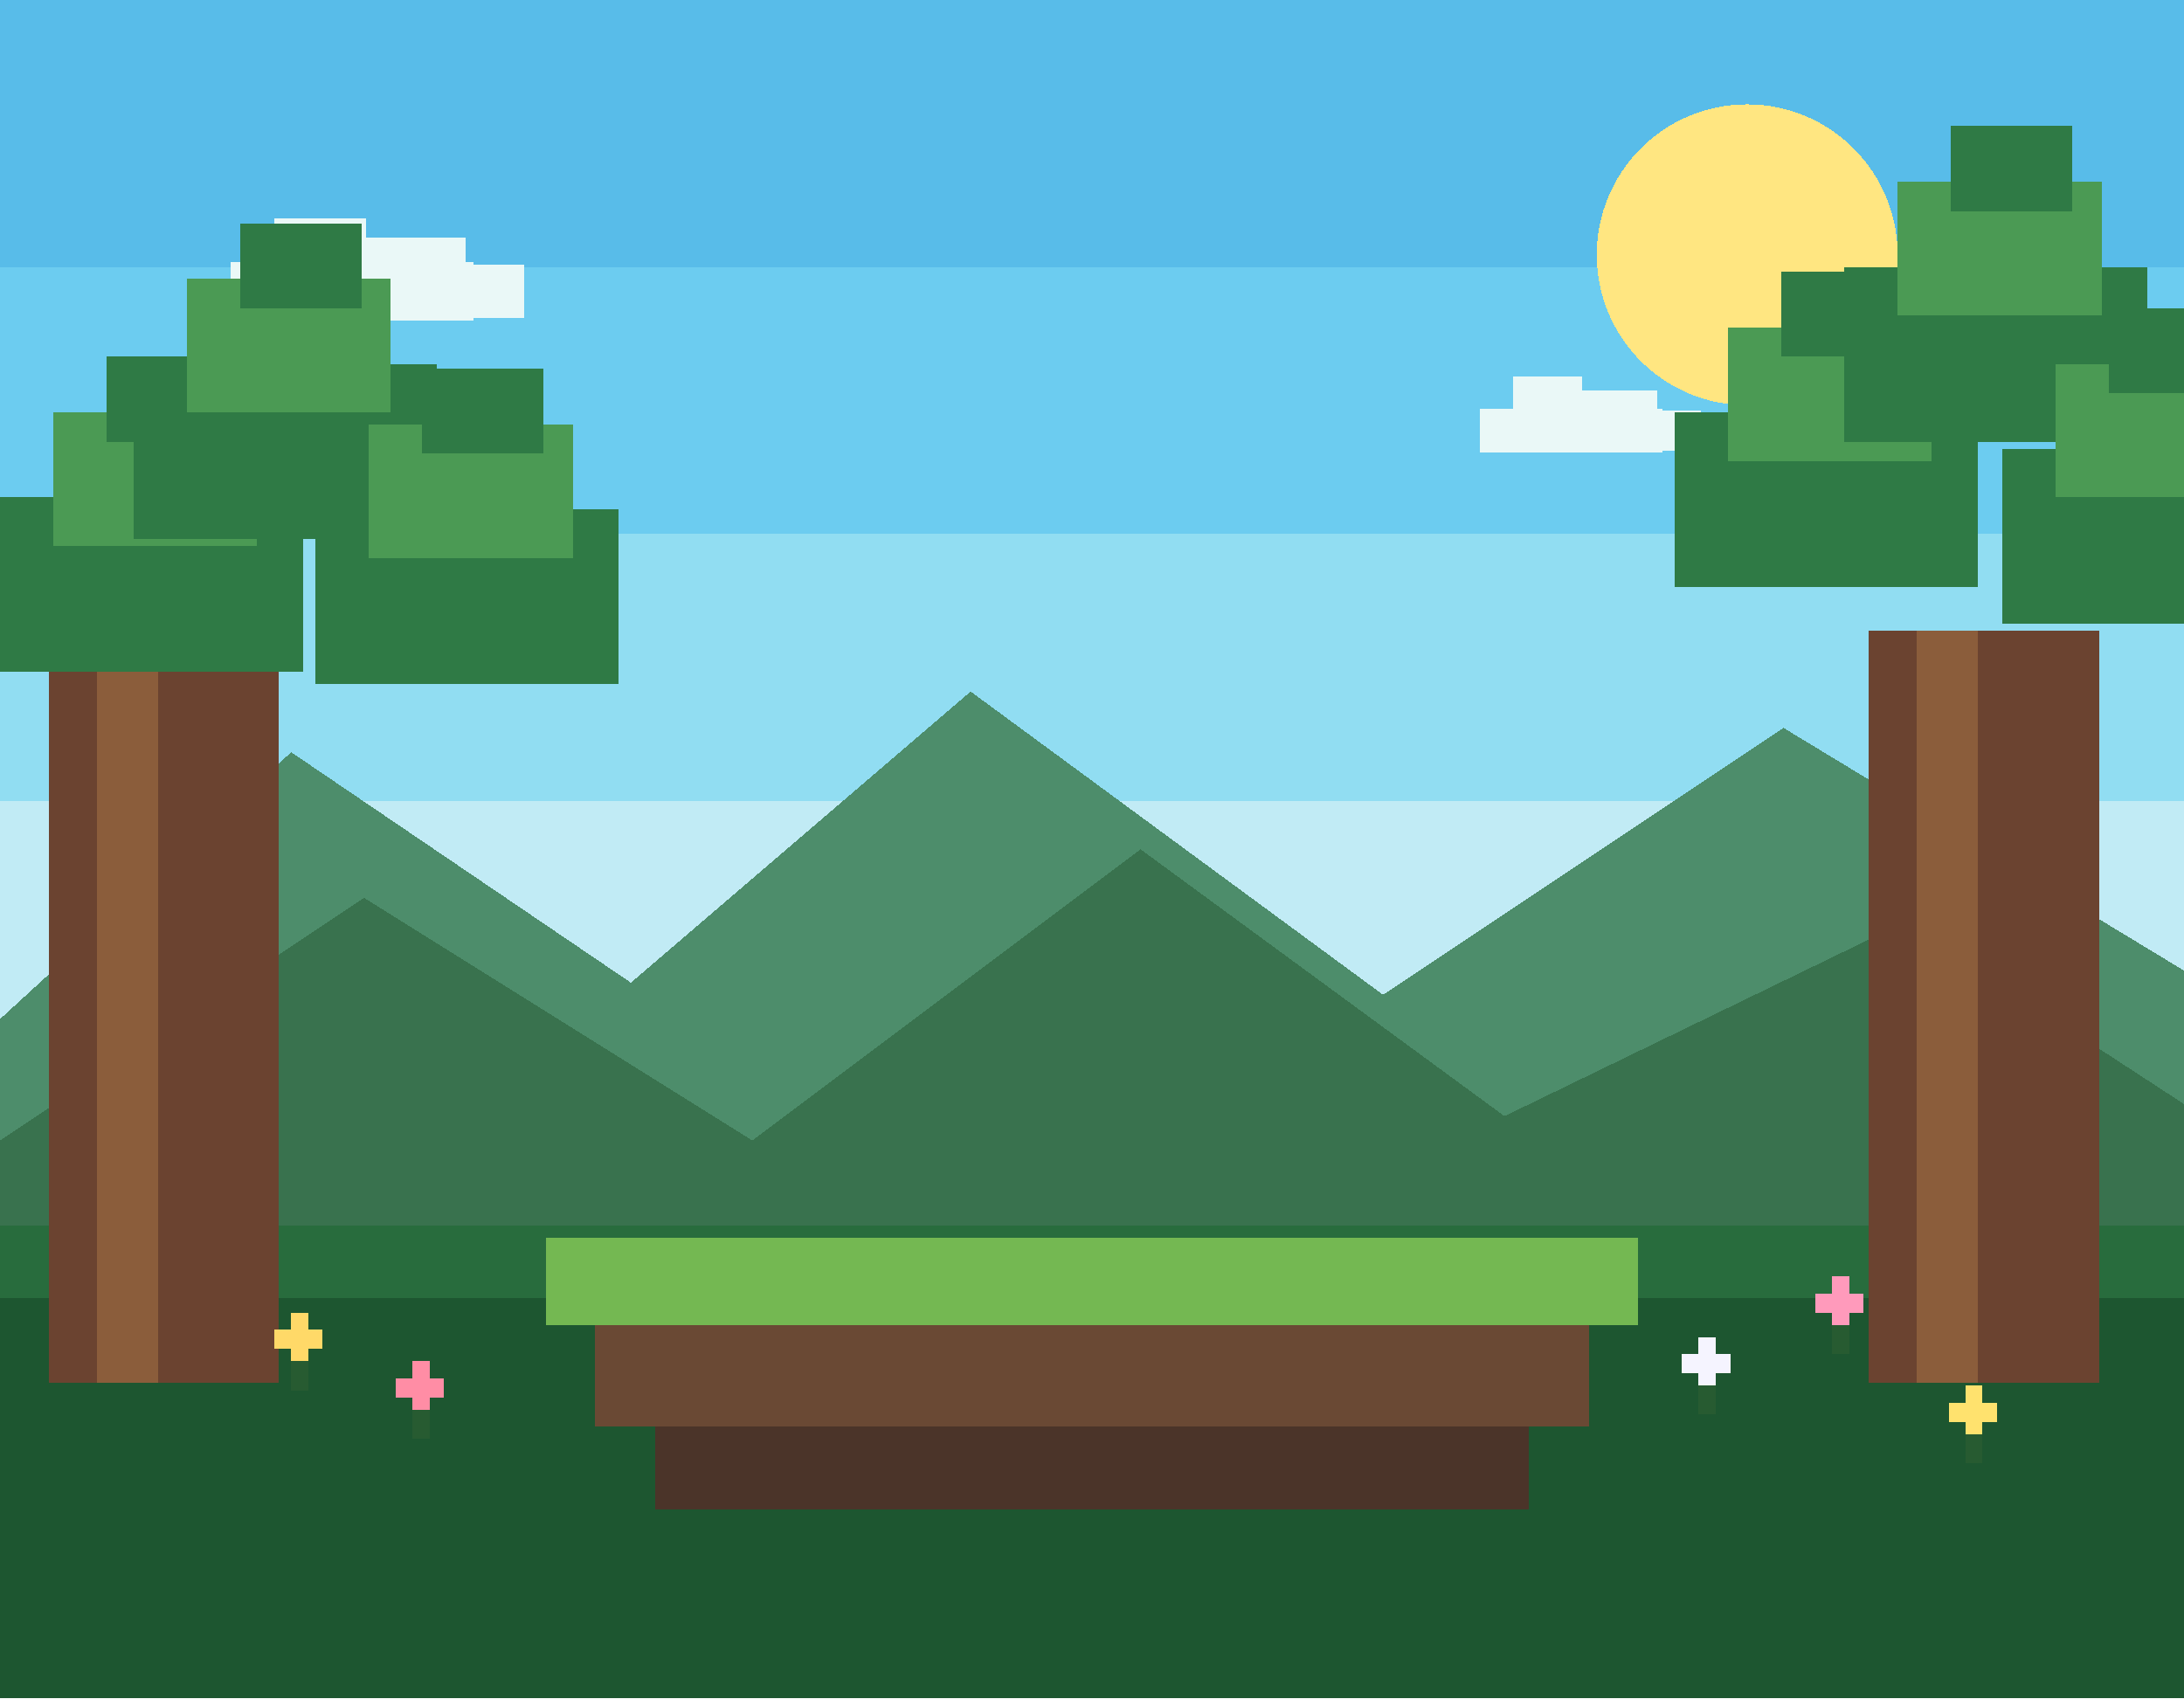
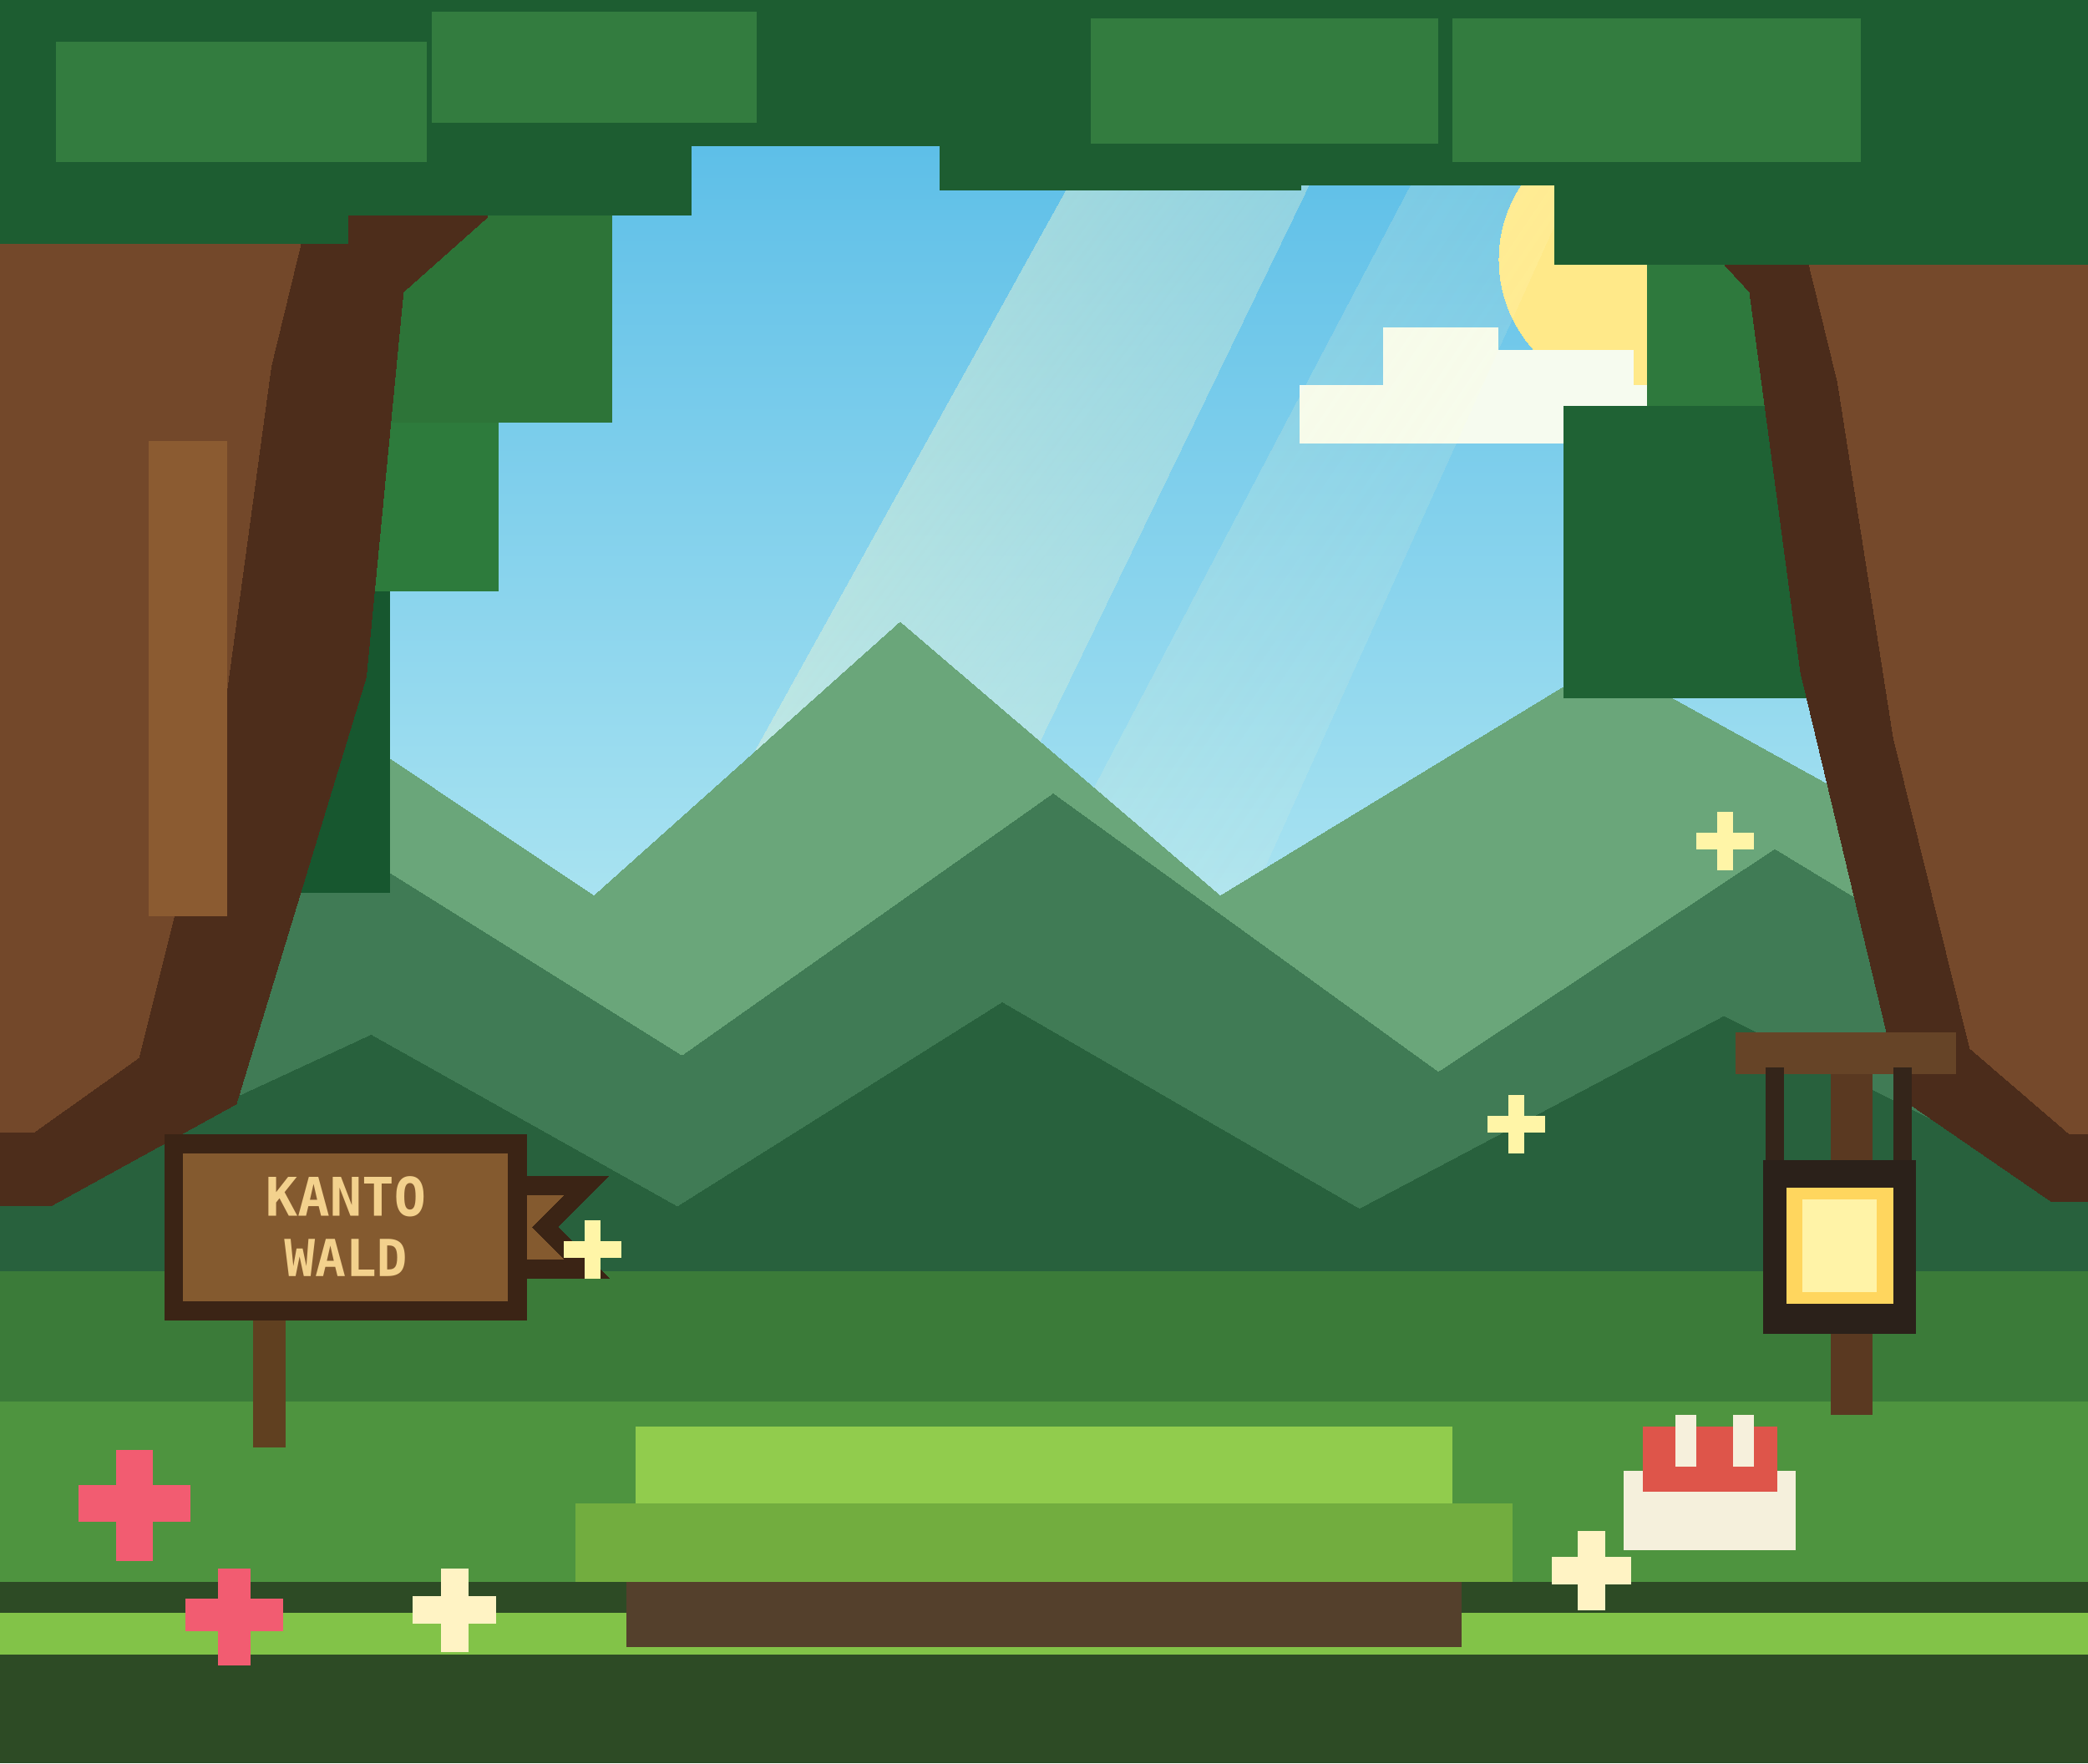
- <svg xmlns="http://www.w3.org/2000/svg" viewBox="0 0 900 700" shape-rendering="crispEdges">
-   <rect x="0" y="0" width="900" height="112" fill="#58bce9" rx="0" />
-   <rect x="0" y="110" width="900" height="112" fill="#6cccf0" rx="0" />
-   <rect x="0" y="220" width="900" height="112" fill="#91ddf2" rx="0" />
-   <rect x="0" y="330" width="900" height="112" fill="#c1ebf5" rx="0" />
-   <circle cx="720" cy="105" r="62" fill="#ffe681" />
-   <rect x="95" y="108" width="100" height="24" fill="#eaf8f7" rx="0" />
-   <rect x="113" y="90" width="38" height="38" fill="#eaf8f7" rx="0" />
-   <rect x="144" y="98" width="48" height="34" fill="#eaf8f7" rx="0" />
-   <rect x="168" y="109" width="48" height="22" fill="#eaf8f7" rx="0" />
-   <rect x="610.0" y="168.5" width="75.0" height="18.0" fill="#eaf8f7" rx="0" />
-   <rect x="623.5" y="155.0" width="28.5" height="28.5" fill="#eaf8f7" rx="0" />
-   <rect x="646.75" y="161.0" width="36.0" height="25.5" fill="#eaf8f7" rx="0" />
-   <rect x="664.75" y="169.25" width="36.0" height="16.5" fill="#eaf8f7" rx="0" />
-   <polygon points="0,420 120,310 260,405 400,285 570,410 735,300 900,400 900,510 0,510" fill="#4d8d6b" />
-   <polygon points="0,470 150,370 310,470 470,350 620,460 785,380 900,455 900,535 0,535" fill="#39724e" />
-   <rect x="0" y="505" width="900" height="195" fill="#286c3d" rx="0" />
-   <rect x="0" y="535" width="900" height="165" fill="#1d5630" rx="0" />
-   <rect x="20" y="260" width="95" height="310" fill="#6b4330" rx="0" />
-   <rect x="40" y="260" width="25" height="310" fill="#8b5d3b" rx="0" />
-   <rect x="770" y="260" width="95" height="310" fill="#6b4330" rx="0" />
-   <rect x="790" y="260" width="25" height="310" fill="#8b5d3b" rx="0" />
-   <rect x="0" y="205" width="125" height="72" fill="#2f7a45" rx="0" />
-   <rect x="22" y="170" width="84" height="55" fill="#4b9a54" rx="0" />
-   <rect x="44" y="147" width="50" height="35" fill="#2f7a45" rx="0" />
-   <rect x="55" y="150" width="125" height="72" fill="#2f7a45" rx="0" />
-   <rect x="77" y="115" width="84" height="55" fill="#4b9a54" rx="0" />
-   <rect x="99" y="92" width="50" height="35" fill="#2f7a45" rx="0" />
-   <rect x="130" y="210" width="125" height="72" fill="#2f7a45" rx="0" />
-   <rect x="152" y="175" width="84" height="55" fill="#4b9a54" rx="0" />
-   <rect x="174" y="152" width="50" height="35" fill="#2f7a45" rx="0" />
-   <rect x="690" y="170" width="125" height="72" fill="#2f7a45" rx="0" />
-   <rect x="712" y="135" width="84" height="55" fill="#4b9a54" rx="0" />
-   <rect x="734" y="112" width="50" height="35" fill="#2f7a45" rx="0" />
-   <rect x="760" y="110" width="125" height="72" fill="#2f7a45" rx="0" />
-   <rect x="782" y="75" width="84" height="55" fill="#4b9a54" rx="0" />
-   <rect x="804" y="52" width="50" height="35" fill="#2f7a45" rx="0" />
-   <rect x="825" y="185" width="125" height="72" fill="#2f7a45" rx="0" />
-   <rect x="847" y="150" width="84" height="55" fill="#4b9a54" rx="0" />
-   <rect x="869" y="127" width="50" height="35" fill="#2f7a45" rx="0" />
-   <rect x="225" y="510" width="450" height="36" fill="#74b852" rx="0" />
-   <rect x="245" y="546" width="410" height="42" fill="#6a4934" rx="0" />
-   <rect x="270" y="588" width="360" height="34" fill="#4b3429" rx="0" />
-   <rect x="120" y="555" width="7" height="18" fill="#275b31" rx="0" />
-   <rect x="113" y="548" width="20" height="8" fill="#ffd968" rx="0" />
-   <rect x="120" y="541" width="7" height="20" fill="#ffd968" rx="0" />
-   <rect x="170" y="575" width="7" height="18" fill="#275b31" rx="0" />
-   <rect x="163" y="568" width="20" height="8" fill="#ff8da5" rx="0" />
-   <rect x="170" y="561" width="7" height="20" fill="#ff8da5" rx="0" />
-   <rect x="700" y="565" width="7" height="18" fill="#275b31" rx="0" />
-   <rect x="693" y="558" width="20" height="8" fill="#f5f4ff" rx="0" />
-   <rect x="700" y="551" width="7" height="20" fill="#f5f4ff" rx="0" />
-   <rect x="755" y="540" width="7" height="18" fill="#275b31" rx="0" />
-   <rect x="748" y="533" width="20" height="8" fill="#ff9abb" rx="0" />
-   <rect x="755" y="526" width="7" height="20" fill="#ff9abb" rx="0" />
-   <rect x="810" y="585" width="7" height="18" fill="#275b31" rx="0" />
-   <rect x="803" y="578" width="20" height="8" fill="#ffe26e" rx="0" />
-   <rect x="810" y="571" width="7" height="20" fill="#ffe26e" rx="0" />
+ <svg xmlns="http://www.w3.org/2000/svg" viewBox="0 0 900 760" shape-rendering="crispEdges">
+   <defs>
+     <linearGradient id="sky" x1="0" y1="0" x2="0" y2="1">
+       <stop stop-color="#4fb8e6" />
+       <stop offset=".62" stop-color="#bcecf3" />
+       <stop offset="1" stop-color="#e7f5d2" />
+     </linearGradient>
+     <linearGradient id="beam" x1="0" y1="0" x2="1" y2="1">
+       <stop stop-color="#fffbd0" stop-opacity=".65" />
+       <stop offset="1" stop-color="#fffbd0" stop-opacity="0" />
+     </linearGradient>
+   </defs>
+   <rect width="900" height="760" fill="url(#sky)" />
+   <circle cx="704" cy="112" r="58" fill="#ffe989" />
+   <g fill="#f6fbef">
+     <rect x="90" y="116" width="160" height="28" />
+     <rect x="122" y="91" width="52" height="52" />
+     <rect x="168" y="101" width="68" height="42" />
+     <rect x="560" y="166" width="170" height="25" />
+     <rect x="596" y="141" width="50" height="50" />
+     <rect x="642" y="151" width="62" height="40" />
+   </g>
+   <path d="M505 0h98L365 492H232z" fill="url(#beam)" />
+   <path d="M650 0h64L520 430h-96z" fill="url(#beam)" opacity=".45" />
+   <polygon points="0,405 128,300 256,386 388,268 526,386 692,285 900,400 900,526 0,526" fill="#6aa67a" />
+   <polygon points="0,465 150,365 294,455 454,342 620,462 765,366 900,448 900,556 0,556" fill="#407b55" />
+   <polygon points="0,520 160,446 292,520 432,432 586,521 743,438 900,516 900,620 0,620" fill="#28613d" />
+   <g>
+     <rect x="0" y="190" width="168" height="195" fill="#17572f" />
+     <rect x="30" y="140" width="185" height="115" fill="#2d7b3c" />
+     <rect x="0" y="90" width="126" height="105" fill="#3f9147" />
+     <rect x="94" y="64" width="170" height="118" fill="#2d7438" />
+     <rect x="710" y="110" width="190" height="140" fill="#2e793d" />
+     <rect x="765" y="64" width="135" height="108" fill="#419149" />
+     <rect x="674" y="175" width="226" height="126" fill="#1f6234" />
+   </g>
+   <g>
+     <polygon points="0,0 240,0 210,94 174,126 158,292 102,476 22,520 0,520" fill="#4d2d1b" />
+     <polygon points="38,0 153,0 133,92 117,158 96,312 60,456 15,488 0,488 0,0" fill="#73482a" />
+     <rect x="64" y="190" width="34" height="205" fill="#8b5b31" />
+     <polygon points="900,0 690,0 719,88 754,126 776,290 820,474 884,518 900,518" fill="#4b2c1b" />
+     <polygon points="864,0 758,0 775,95 792,165 816,318 849,452 892,489 900,489 900,0" fill="#75492b" />
+   </g>
+   <g fill="#1d5d31">
+     <rect x="0" y="0" width="900" height="48" />
+     <rect x="0" y="35" width="150" height="70" />
+     <rect x="130" y="18" width="168" height="75" />
+     <rect x="272" y="0" width="146" height="63" />
+     <rect x="405" y="20" width="156" height="62" />
+     <rect x="535" y="0" width="160" height="80" />
+     <rect x="670" y="28" width="230" height="86" />
+   </g>
+   <g fill="#337c3f">
+     <rect x="24" y="18" width="160" height="52" />
+     <rect x="186" y="5" width="140" height="48" />
+     <rect x="470" y="8" width="150" height="54" />
+     <rect x="626" y="8" width="176" height="62" />
+   </g>
+   <rect x="0" y="548" width="900" height="212" fill="#3b7b39" />
+   <rect x="0" y="604" width="900" height="156" fill="#4e943f" />
+   <rect x="0" y="682" width="900" height="78" fill="#2d4b25" />
+   <rect x="0" y="695" width="900" height="18" fill="#82c348" />
+   <g>
+     <rect x="274" y="615" width="352" height="34" fill="#91cc4d" />
+     <rect x="248" y="648" width="404" height="34" fill="#72ad3f" />
+     <rect x="270" y="682" width="360" height="28" fill="#54402c" />
+   </g>
+   <g transform="translate(75 493)">
+     <rect x="34" y="36" width="14" height="95" fill="#604020" />
+     <rect x="0" y="0" width="148" height="72" fill="#845a2f" stroke="#3b2415" stroke-width="8" />
+     <path d="M148 18h30l-18 18 18 18h-30z" fill="#845a2f" stroke="#3b2415" stroke-width="8" />
+     <text x="74" y="31" text-anchor="middle" font-family="monospace" font-size="23" font-weight="800" fill="#f3d18d">KANTO</text>
+     <text x="74" y="57" text-anchor="middle" font-family="monospace" font-size="22" font-weight="800" fill="#f3d18d">WALD</text>
+   </g>
+   <g transform="translate(748 445)">
+     <rect x="41" y="0" width="18" height="165" fill="#5a3921" />
+     <rect x="0" y="0" width="95" height="18" fill="#664427" />
+     <rect x="13" y="15" width="8" height="45" fill="#34251a" />
+     <rect x="68" y="15" width="8" height="45" fill="#34251a" />
+     <rect x="12" y="55" width="66" height="75" fill="#2b211a" />
+     <rect x="22" y="67" width="46" height="50" fill="#ffd65e" />
+     <rect x="29" y="72" width="32" height="40" fill="#fff3a7" />
+   </g>
+   <g fill="#f25c71">
+     <rect x="50" y="625" width="16" height="48" />
+     <rect x="34" y="640" width="48" height="16" />
+     <rect x="94" y="676" width="14" height="42" />
+     <rect x="80" y="689" width="42" height="14" />
+   </g>
+   <g fill="#fff3c4">
+     <rect x="190" y="676" width="12" height="36" />
+     <rect x="178" y="688" width="36" height="12" />
+     <rect x="680" y="660" width="12" height="34" />
+     <rect x="669" y="671" width="34" height="12" />
+   </g>
+   <g transform="translate(700 610)">
+     <rect x="0" y="24" width="74" height="34" fill="#f5f0dc" />
+     <rect x="8" y="5" width="58" height="28" fill="#de554a" />
+     <rect x="22" y="0" width="9" height="22" fill="#f6f0dc" />
+     <rect x="47" y="0" width="9" height="22" fill="#f6f0dc" />
+   </g>
+   <g fill="#fff5a7">
+     <rect x="252" y="526" width="7" height="25" />
+     <rect x="243" y="535" width="25" height="7" />
+     <rect x="650" y="472" width="7" height="25" />
+     <rect x="641" y="481" width="25" height="7" />
+     <rect x="740" y="350" width="7" height="25" />
+     <rect x="731" y="359" width="25" height="7" />
+   </g>
</svg>
